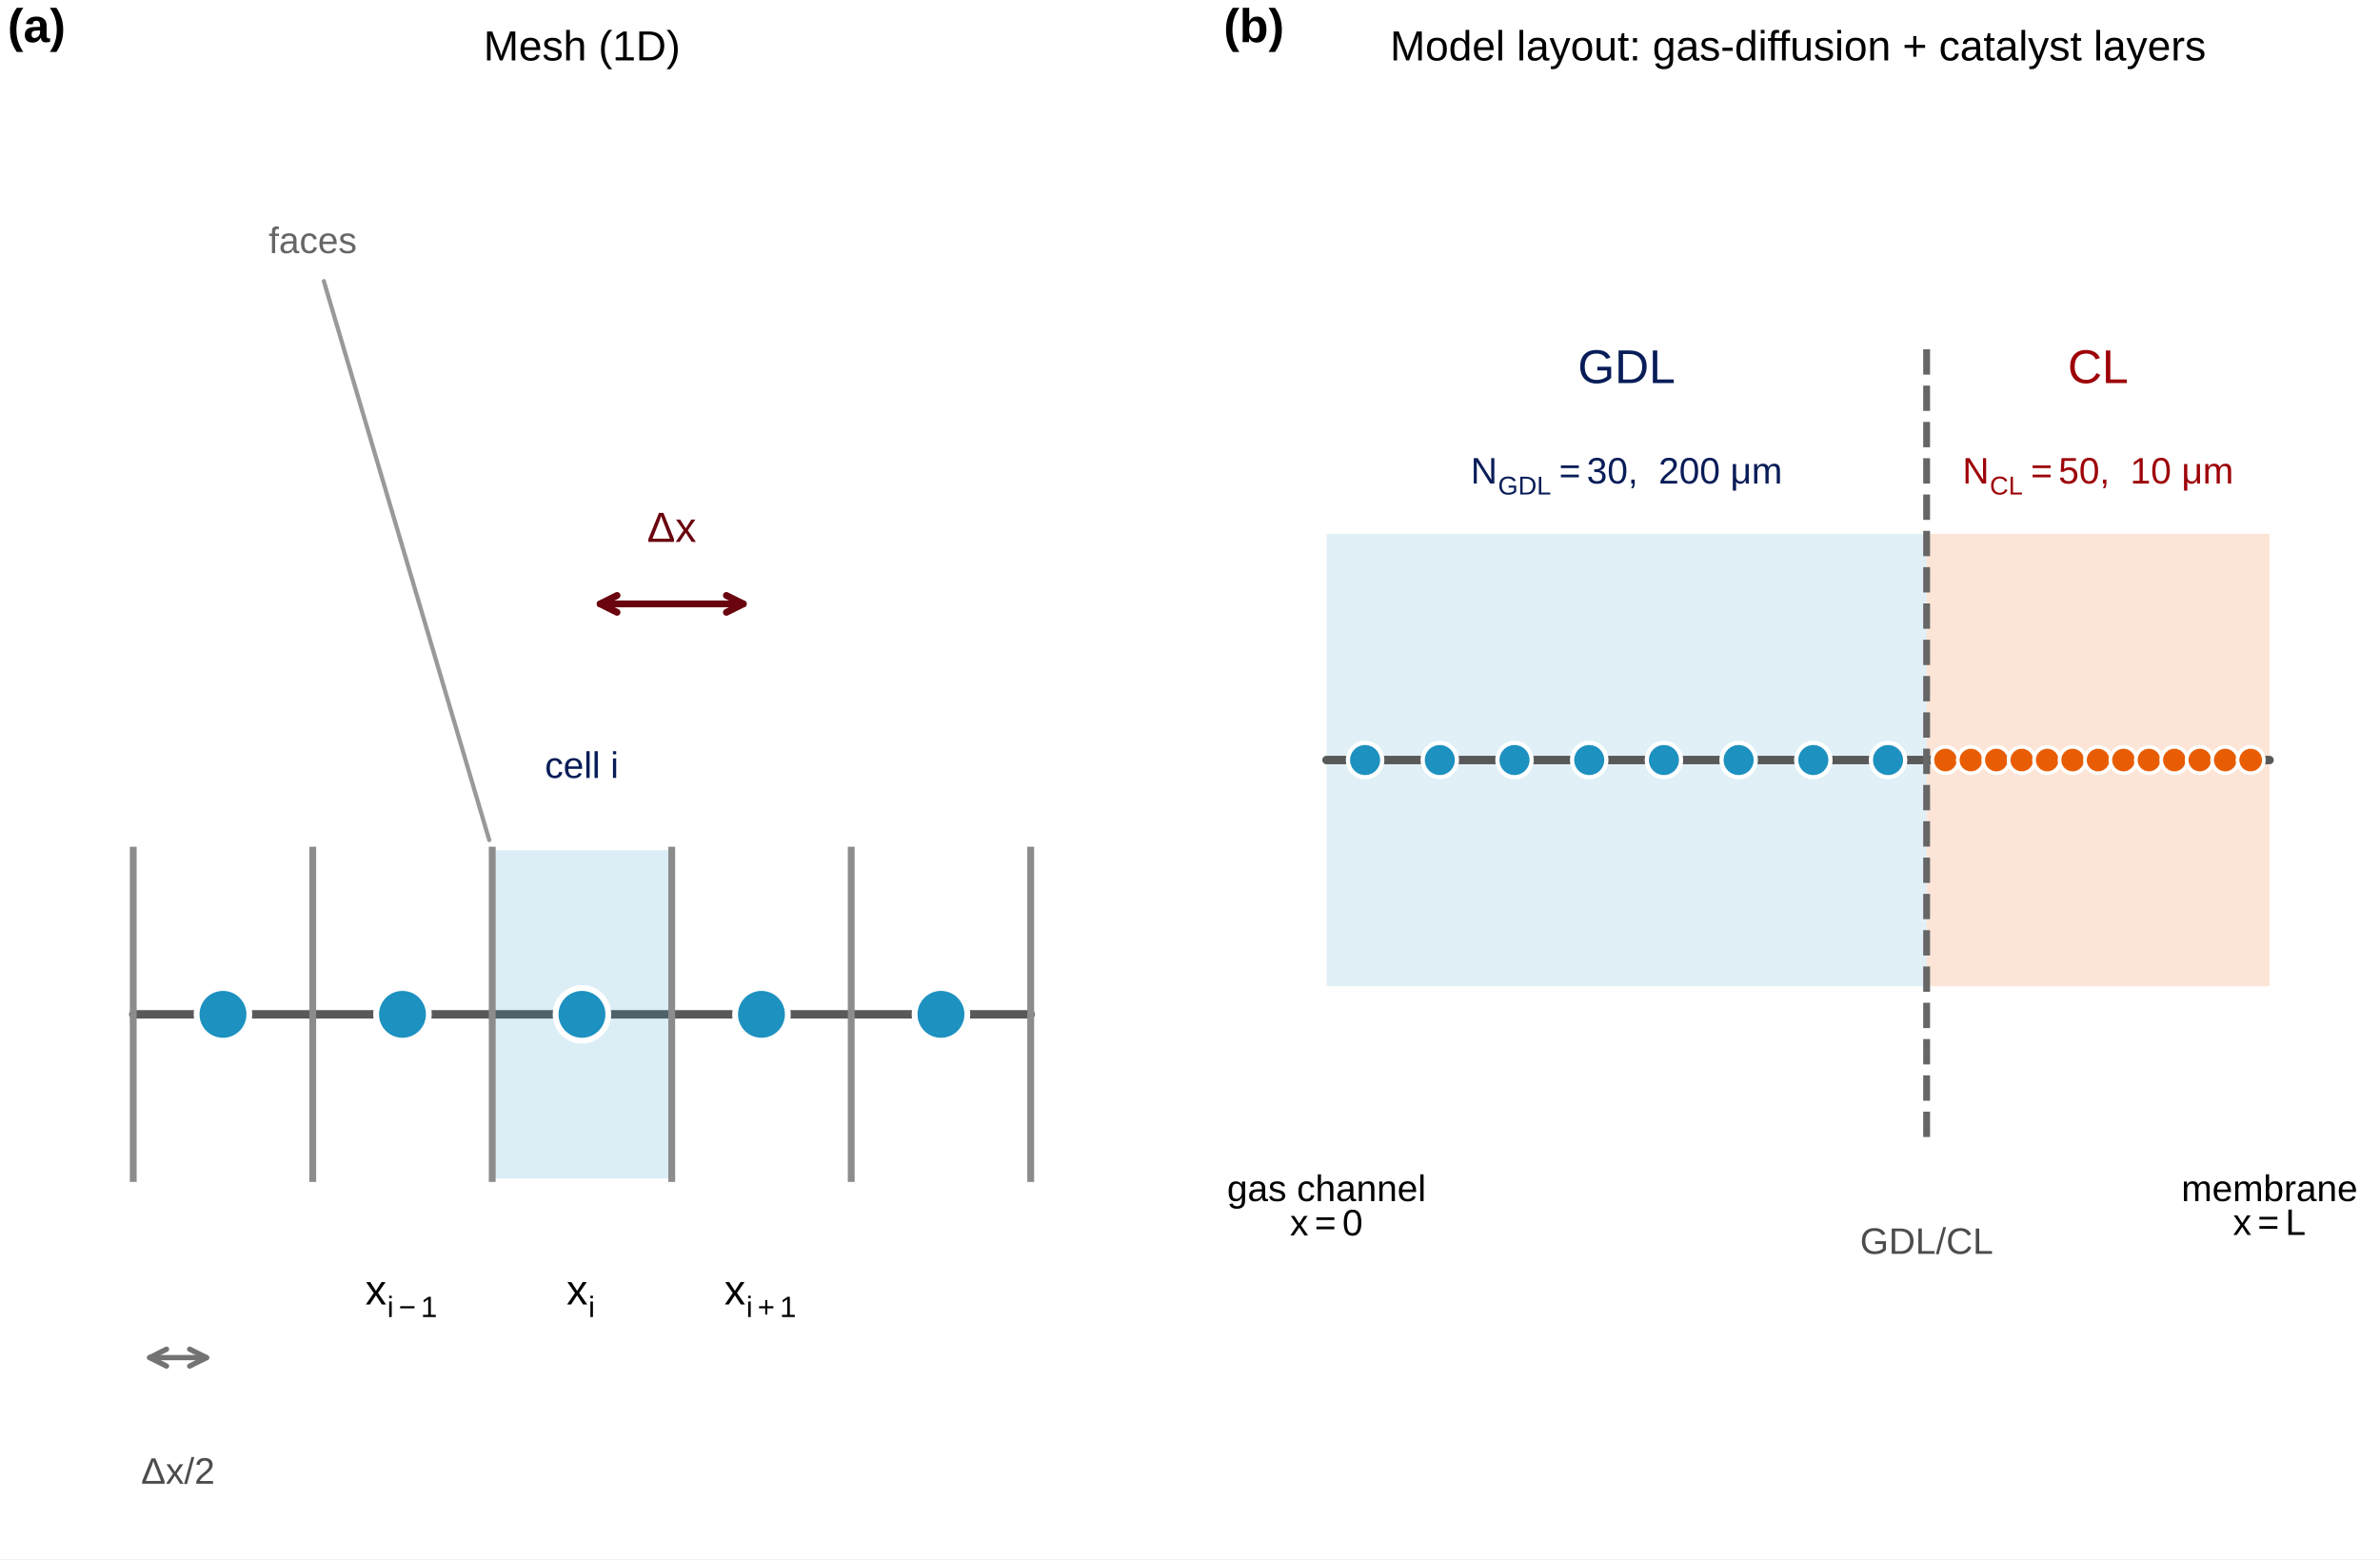
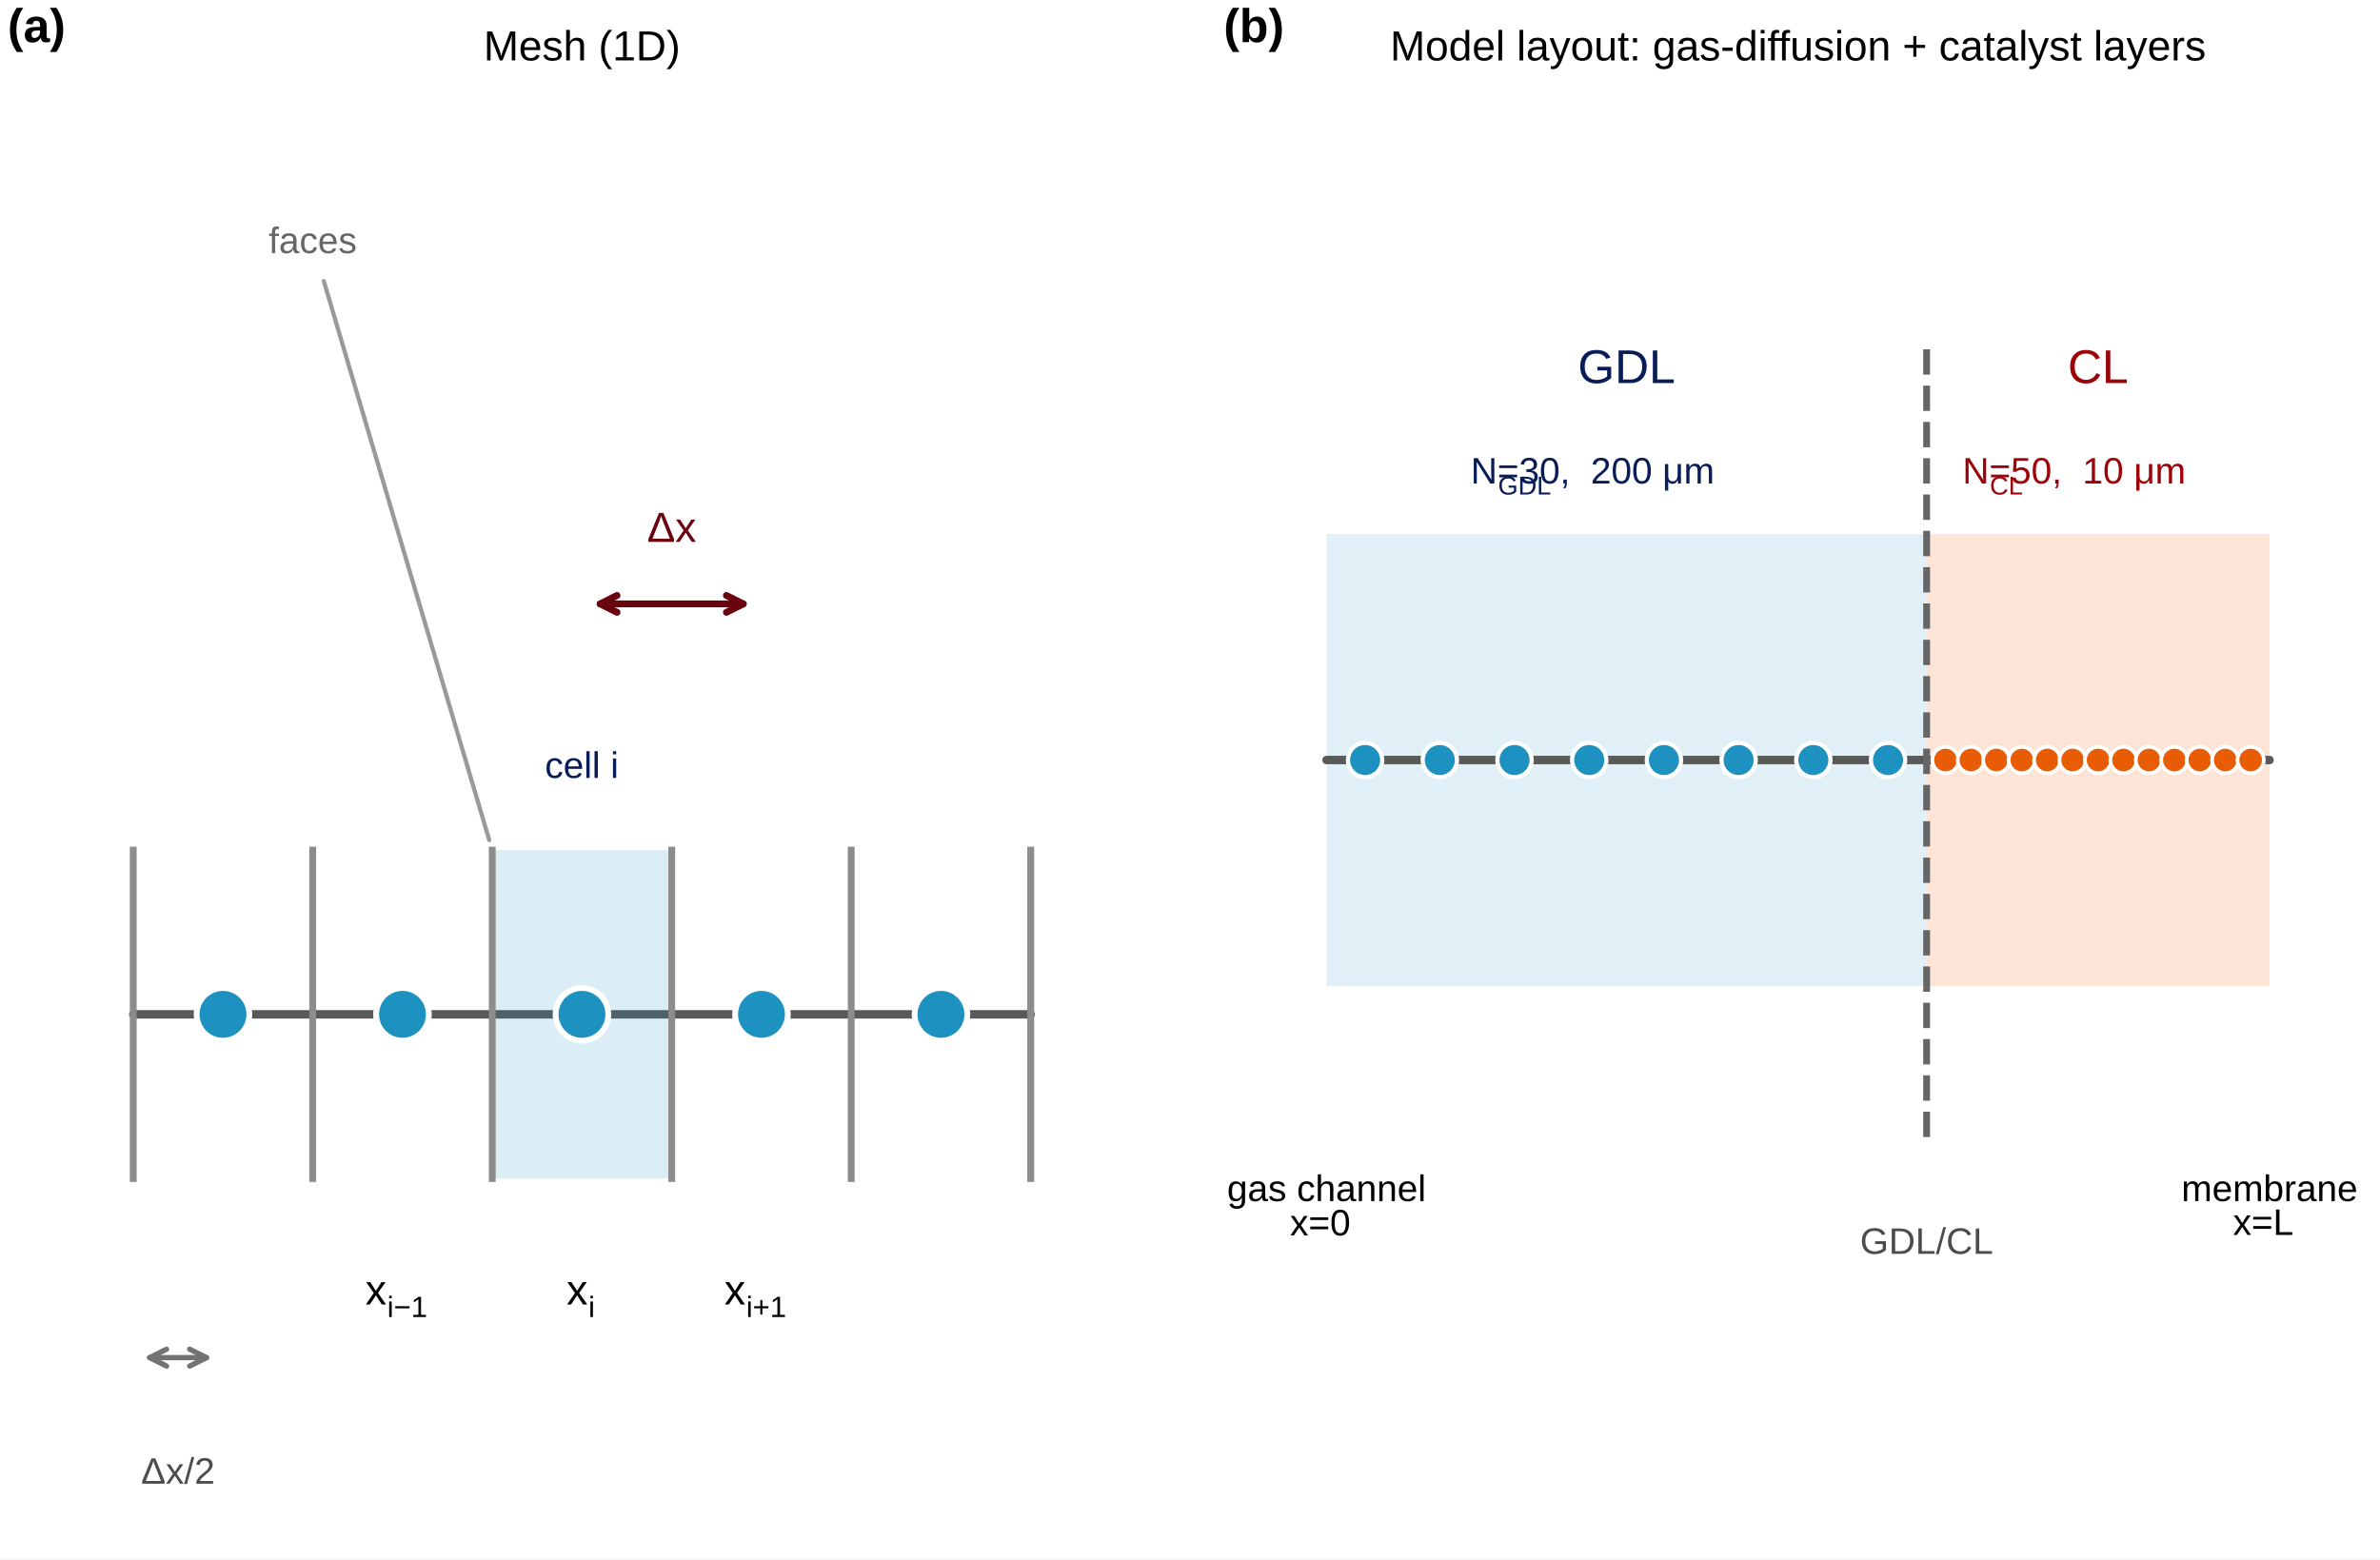
<svg xmlns="http://www.w3.org/2000/svg" xmlns:xlink="http://www.w3.org/1999/xlink" width="451.616pt" height="295.939pt" viewBox="0 0 451.616 295.939" version="1.1">
  <defs>
    <style type="text/css">*{stroke-linejoin: round; stroke-linecap: butt}</style>
  </defs>
  <g id="figure_1">
    <g id="patch_1">
      <path d="M 0 295.939  L 451.616 295.939  L 451.616 0  L 0 0  z " style="fill: #ffffff" />
    </g>
    <g id="axes_1">
      <g id="line2d_1">
-         <path d="M 25.282 192.517  L 195.582 192.517  " clip-path="url(#pb0e9d8ca44)" style="fill: none; stroke: #595959; stroke-width: 1.6; stroke-linecap: round" />
-       </g>
-       <g id="FillBetweenPolyCollection_1">
-         <defs>
-           <path id="m36b5b09e42" d="M 93.402 -134.582  L 93.402 -72.26  L 127.462 -72.26  L 127.462 -134.582  L 127.462 -134.582  L 93.402 -134.582  z " />
-         </defs>
-         <g clip-path="url(#pb0e9d8ca44)">
-           <use xlink:href="#m36b5b09e42" x="0" y="295.939" style="fill: #1d91c0; fill-opacity: 0.16" />
+         <path d="M 25.282 192.517  L 195.582 192.517  " clip-path="url(#pe575f05d2b)" style="fill: none; stroke: #595959; stroke-width: 1.6; stroke-linecap: round" />
+       </g>
+       <g id="PolyCollection_1">
+         <defs>
+           <path id="ma17f83cbb9" d="M 93.402 -134.582  L 93.402 -72.26  L 127.462 -72.26  L 127.462 -134.582  L 127.462 -134.582  L 93.402 -134.582  z " />
+         </defs>
+         <g clip-path="url(#pe575f05d2b)">
+           <use xlink:href="#ma17f83cbb9" x="0" y="295.939" style="fill: #1d91c0; fill-opacity: 0.16" />
        </g>
      </g>
      <g id="line2d_2">
-         <path d="M 25.282 223.678  L 25.282 161.356  " clip-path="url(#pb0e9d8ca44)" style="fill: none; stroke: #8c8c8c; stroke-width: 1.3; stroke-linecap: square" />
+         <path d="M 25.282 223.678  L 25.282 161.356  " clip-path="url(#pe575f05d2b)" style="fill: none; stroke: #8c8c8c; stroke-width: 1.3; stroke-linecap: square" />
      </g>
      <g id="line2d_3">
-         <path d="M 59.342 223.678  L 59.342 161.356  " clip-path="url(#pb0e9d8ca44)" style="fill: none; stroke: #8c8c8c; stroke-width: 1.3; stroke-linecap: square" />
+         <path d="M 59.342 223.678  L 59.342 161.356  " clip-path="url(#pe575f05d2b)" style="fill: none; stroke: #8c8c8c; stroke-width: 1.3; stroke-linecap: square" />
      </g>
      <g id="line2d_4">
-         <path d="M 93.402 223.678  L 93.402 161.356  " clip-path="url(#pb0e9d8ca44)" style="fill: none; stroke: #8c8c8c; stroke-width: 1.3; stroke-linecap: square" />
+         <path d="M 93.402 223.678  L 93.402 161.356  " clip-path="url(#pe575f05d2b)" style="fill: none; stroke: #8c8c8c; stroke-width: 1.3; stroke-linecap: square" />
      </g>
      <g id="line2d_5">
-         <path d="M 127.462 223.678  L 127.462 161.356  " clip-path="url(#pb0e9d8ca44)" style="fill: none; stroke: #8c8c8c; stroke-width: 1.3; stroke-linecap: square" />
+         <path d="M 127.462 223.678  L 127.462 161.356  " clip-path="url(#pe575f05d2b)" style="fill: none; stroke: #8c8c8c; stroke-width: 1.3; stroke-linecap: square" />
      </g>
      <g id="line2d_6">
-         <path d="M 161.522 223.678  L 161.522 161.356  " clip-path="url(#pb0e9d8ca44)" style="fill: none; stroke: #8c8c8c; stroke-width: 1.3; stroke-linecap: square" />
+         <path d="M 161.522 223.678  L 161.522 161.356  " clip-path="url(#pe575f05d2b)" style="fill: none; stroke: #8c8c8c; stroke-width: 1.3; stroke-linecap: square" />
      </g>
      <g id="line2d_7">
-         <path d="M 195.582 223.678  L 195.582 161.356  " clip-path="url(#pb0e9d8ca44)" style="fill: none; stroke: #8c8c8c; stroke-width: 1.3; stroke-linecap: square" />
+         <path d="M 195.582 223.678  L 195.582 161.356  " clip-path="url(#pe575f05d2b)" style="fill: none; stroke: #8c8c8c; stroke-width: 1.3; stroke-linecap: square" />
      </g>
      <g id="text_1">
        <g transform="translate(69.33197 248.4243)">
          <text>
-             <tspan x="0" y="-0.844" style="font-size: 8px; font-family: 'Arial'">x</tspan>
-             <tspan x="4.139" y="1.546" style="font-size: 5.6px; font-family: 'Arial'">i</tspan>
-             <tspan x="6.316" y="1.546" style="font-size: 5.6px; font-family: 'Arial'">−</tspan>
-             <tspan x="10.52" y="1.546" style="font-size: 5.6px; font-family: 'Arial'">1</tspan>
+             <tspan style="font: 8px 'Arial'" x="0" y="-0.844">x</tspan>
+             <tspan style="font: 5.6px 'Arial'" x="4.139 6.316 10.52" y="1.546">i−1</tspan>
          </text>
        </g>
      </g>
      <g id="text_2">
        <g transform="translate(107.512 248.4243)">
          <text>
-             <tspan x="0" y="-0.844" style="font-size: 8px; font-family: 'Arial'">x</tspan>
-             <tspan x="4.139" y="1.546" style="font-size: 5.6px; font-family: 'Arial'">i</tspan>
+             <tspan style="font: 8px 'Arial'" x="0" y="-0.844">x</tspan>
+             <tspan style="font: 5.6px 'Arial'" x="4.139" y="1.546">i</tspan>
          </text>
        </g>
      </g>
      <g id="text_3">
        <g transform="translate(137.4519 248.4243)">
          <text>
-             <tspan x="0" y="-0.844" style="font-size: 8px; font-family: 'Arial'">x</tspan>
-             <tspan x="4.139" y="1.546" style="font-size: 5.6px; font-family: 'Arial'">i</tspan>
-             <tspan x="6.316" y="1.546" style="font-size: 5.6px; font-family: 'Arial'">+</tspan>
-             <tspan x="10.52" y="1.546" style="font-size: 5.6px; font-family: 'Arial'">1</tspan>
+             <tspan style="font: 8px 'Arial'" x="0" y="-0.844">x</tspan>
+             <tspan style="font: 5.6px 'Arial'" x="4.139 6.316 10.52" y="1.546">i+1</tspan>
          </text>
        </g>
      </g>
      <g id="patch_2">
        <path d="M 113.885 114.615  Q 127.462 114.615 141.039 114.615  " style="fill: none; stroke: #6a040f; stroke-width: 1.3; stroke-linecap: round" />
        <path d="M 117.085 116.215  L 113.885 114.615  L 117.085 113.015  " style="fill: none; stroke: #6a040f; stroke-width: 1.3; stroke-linecap: round" />
        <path d="M 137.839 113.015  L 141.039 114.615  L 137.839 116.215  " style="fill: none; stroke: #6a040f; stroke-width: 1.3; stroke-linecap: round" />
      </g>
      <g id="text_4">
        <g style="fill: #6a040f" transform="translate(122.7819 103.1102)">
          <text>
-             <tspan x="0" y="-0.266" style="font-size: 8px; font-family: 'Arial'; fill: #6a040f">Δ</tspan>
-             <tspan x="5.344" y="-0.266" style="font-size: 8px; font-family: 'Arial'; fill: #6a040f">x</tspan>
+             <tspan style="font: 8px 'Arial'" x="0 5.344" y="-0.266">Δx</tspan>
          </text>
        </g>
      </g>
      <g id="patch_3">
        <path d="M 28.4 257.672  Q 33.797 257.672 39.194 257.672  " style="fill: none; stroke: #737373; stroke-linecap: round" />
        <path d="M 31.6 259.272  L 28.4 257.672  L 31.6 256.072  " style="fill: none; stroke: #737373; stroke-linecap: round" />
        <path d="M 35.994 256.072  L 39.194 257.672  L 35.994 259.272  " style="fill: none; stroke: #737373; stroke-linecap: round" />
      </g>
      <g id="text_5">
        <g style="fill: #4c4c4c" transform="translate(26.76199 282.5123)">
          <text>
-             <tspan x="0" y="-0.906" style="font-size: 7px; font-family: 'Arial'; fill: #4c4c4c">Δ</tspan>
-             <tspan x="4.676" y="-0.906" style="font-size: 7px; font-family: 'Arial'; fill: #4c4c4c">x</tspan>
-             <tspan x="8.176" y="-0.906" style="font-size: 7px; font-family: 'Arial'; fill: #4c4c4c">/</tspan>
-             <tspan x="10.121" y="-0.906" style="font-size: 7px; font-family: 'Arial'; fill: #4c4c4c">2</tspan>
+             <tspan style="font: 7px 'Arial'" x="0 4.676 8.176 10.121" y="-0.906">Δx/2</tspan>
          </text>
        </g>
      </g>
      <g id="patch_4">
        <path d="M 61.448 53.353  Q 77.142 106.397 92.835 159.442  " style="fill: none; stroke: #999999; stroke-width: 0.8; stroke-linecap: round" />
      </g>
      <g id="text_6">
-         <text style="font-size: 7px; font-family: 'Arial', 'Liberation Sans', 'DejaVu Sans', sans-serif; text-anchor: middle; fill: #666666" x="59.342" y="48.044" transform="rotate(-0 59.34197 48.04394)">faces</text>
+         <text style="fill: #666666; font: 7px 'Arial', 'Liberation Sans', 'DejaVu Sans', sans-serif; text-anchor: middle" x="59.342" y="48.044" transform="rotate(-0 59.34197 48.04394)">faces</text>
      </g>
      <g id="text_7">
        <g style="fill: #081d58" transform="translate(103.397 148.634)">
          <text>
-             <tspan x="0" y="-0.984" style="font-size: 7px; font-family: 'Arial'; fill: #081d58">c</tspan>
-             <tspan x="3.5" y="-0.984" style="font-size: 7px; font-family: 'Arial'; fill: #081d58">e</tspan>
-             <tspan x="7.393" y="-0.984" style="font-size: 7px; font-family: 'Arial'; fill: #081d58">l</tspan>
-             <tspan x="8.948" y="-0.984" style="font-size: 7px; font-family: 'Arial'; fill: #081d58">l</tspan>
-             <tspan x="10.503" y="-0.984" style="font-size: 7px; font-family: 'Arial'; fill: #081d58"> </tspan>
-             <tspan x="12.448" y="-0.984" style="font-size: 7px; font-family: 'Arial'; fill: #081d58">i</tspan>
+             <tspan style="font: 7px 'Arial'" x="0 3.5 7.393 8.948 10.503 12.448" y="-0.984">cell i</tspan>
          </text>
        </g>
      </g>
      <g id="text_8">
-         <text style="font-weight: 700; font-size: 9px; font-family: 'Arial', 'Liberation Sans', 'DejaVu Sans', sans-serif; text-anchor: start" x="1.44" y="7.992" transform="rotate(-0 1.44 7.991719)">(a)</text>
+         <text style="font: 700 9px 'Arial', 'Liberation Sans', 'DejaVu Sans', sans-serif; text-anchor: start" x="1.44" y="7.992" transform="rotate(-0 1.44 7.991719)">(a)</text>
      </g>
      <g id="text_9">
-         <text style="font-size: 8px; font-family: 'Arial', 'Liberation Sans', 'DejaVu Sans', sans-serif; text-anchor: middle" x="110.432" y="11.467" transform="rotate(-0 110.432 11.46658)">Mesh (1D)</text>
+         <text style="font: 8px 'Arial', 'Liberation Sans', 'DejaVu Sans', sans-serif; text-anchor: middle" x="110.432" y="11.467" transform="rotate(-0 110.432 11.46658)">Mesh (1D)</text>
      </g>
      <g id="line2d_8">
        <defs>
-           <path id="m9d1e52880a" d="M 0 5  C 1.326 5 2.598 4.473 3.536 3.536  C 4.473 2.598 5 1.326 5 0  C 5 -1.326 4.473 -2.598 3.536 -3.536  C 2.598 -4.473 1.326 -5 0 -5  C -1.326 -5 -2.598 -4.473 -3.536 -3.536  C -4.473 -2.598 -5 -1.326 -5 0  C -5 1.326 -4.473 2.598 -3.536 3.536  C -2.598 4.473 -1.326 5 0 5  z " style="stroke: #ffffff; stroke-width: 1.1" />
-         </defs>
-         <g clip-path="url(#pb0e9d8ca44)">
-           <use xlink:href="#m9d1e52880a" x="42.312" y="192.517" style="fill: #1d91c0; stroke: #ffffff; stroke-width: 1.1" />
-           <use xlink:href="#m9d1e52880a" x="76.372" y="192.517" style="fill: #1d91c0; stroke: #ffffff; stroke-width: 1.1" />
-           <use xlink:href="#m9d1e52880a" x="110.432" y="192.517" style="fill: #1d91c0; stroke: #ffffff; stroke-width: 1.1" />
-           <use xlink:href="#m9d1e52880a" x="144.492" y="192.517" style="fill: #1d91c0; stroke: #ffffff; stroke-width: 1.1" />
-           <use xlink:href="#m9d1e52880a" x="178.552" y="192.517" style="fill: #1d91c0; stroke: #ffffff; stroke-width: 1.1" />
+           <path id="m6f1a229d82" d="M 0 5  C 1.326 5 2.598 4.473 3.536 3.536  C 4.473 2.598 5 1.326 5 0  C 5 -1.326 4.473 -2.598 3.536 -3.536  C 2.598 -4.473 1.326 -5 0 -5  C -1.326 -5 -2.598 -4.473 -3.536 -3.536  C -4.473 -2.598 -5 -1.326 -5 0  C -5 1.326 -4.473 2.598 -3.536 3.536  C -2.598 4.473 -1.326 5 0 5  z " style="stroke: #ffffff; stroke-width: 1.1" />
+         </defs>
+         <g clip-path="url(#pe575f05d2b)">
+           <use xlink:href="#m6f1a229d82" x="42.312" y="192.517" style="fill: #1d91c0; stroke: #ffffff; stroke-width: 1.1" />
+           <use xlink:href="#m6f1a229d82" x="76.372" y="192.517" style="fill: #1d91c0; stroke: #ffffff; stroke-width: 1.1" />
+           <use xlink:href="#m6f1a229d82" x="110.432" y="192.517" style="fill: #1d91c0; stroke: #ffffff; stroke-width: 1.1" />
+           <use xlink:href="#m6f1a229d82" x="144.492" y="192.517" style="fill: #1d91c0; stroke: #ffffff; stroke-width: 1.1" />
+           <use xlink:href="#m6f1a229d82" x="178.552" y="192.517" style="fill: #1d91c0; stroke: #ffffff; stroke-width: 1.1" />
        </g>
      </g>
    </g>
    <g id="axes_2">
-       <g id="FillBetweenPolyCollection_2">
-         <defs>
-           <path id="md4bdfd1143" d="M 251.713 -194.616  L 251.713 -108.76  L 365.586 -108.76  L 365.586 -194.616  L 365.586 -194.616  L 251.713 -194.616  z " />
-         </defs>
-         <g clip-path="url(#pbd028bf33b)">
-           <use xlink:href="#md4bdfd1143" x="0" y="295.939" style="fill: #1d91c0; fill-opacity: 0.13" />
-         </g>
-       </g>
-       <g id="FillBetweenPolyCollection_3">
-         <defs>
-           <path id="m4097df6dd4" d="M 365.586 -194.616  L 365.586 -108.76  L 430.655 -108.76  L 430.655 -194.616  L 430.655 -194.616  L 365.586 -194.616  z " />
-         </defs>
-         <g clip-path="url(#pbd028bf33b)">
-           <use xlink:href="#m4097df6dd4" x="0" y="295.939" style="fill: #e85d04; fill-opacity: 0.16" />
+       <g id="PolyCollection_2">
+         <defs>
+           <path id="me94a1f6469" d="M 251.713 -194.616  L 251.713 -108.76  L 365.586 -108.76  L 365.586 -194.616  L 365.586 -194.616  L 251.713 -194.616  z " />
+         </defs>
+         <g clip-path="url(#pc2fed86474)">
+           <use xlink:href="#me94a1f6469" x="0" y="295.939" style="fill: #1d91c0; fill-opacity: 0.13" />
+         </g>
+       </g>
+       <g id="PolyCollection_3">
+         <defs>
+           <path id="m95958b6f28" d="M 365.586 -194.616  L 365.586 -108.76  L 430.655 -108.76  L 430.655 -194.616  L 430.655 -194.616  L 365.586 -194.616  z " />
+         </defs>
+         <g clip-path="url(#pc2fed86474)">
+           <use xlink:href="#m95958b6f28" x="0" y="295.939" style="fill: #e85d04; fill-opacity: 0.16" />
        </g>
      </g>
      <g id="line2d_9">
-         <path d="M 251.713 144.251  L 430.655 144.251  " clip-path="url(#pbd028bf33b)" style="fill: none; stroke: #595959; stroke-width: 1.6; stroke-linecap: round" />
+         <path d="M 251.713 144.251  L 430.655 144.251  " clip-path="url(#pc2fed86474)" style="fill: none; stroke: #595959; stroke-width: 1.6; stroke-linecap: round" />
      </g>
      <g id="line2d_10">
-         <path d="M 365.586 215.797  L 365.586 65.549  " clip-path="url(#pbd028bf33b)" style="fill: none; stroke-dasharray: 4.81,2.08; stroke-dashoffset: 0; stroke: #666666; stroke-width: 1.3" />
+         <path d="M 365.586 215.797  L 365.586 65.549  " clip-path="url(#pc2fed86474)" style="fill: none; stroke-dasharray: 4.81,2.08; stroke-dashoffset: 0; stroke: #666666; stroke-width: 1.3" />
      </g>
      <g id="line2d_11">
        <defs>
-           <path id="md01b689c5e" d="M 0 3.25  C 0.862 3.25 1.689 2.908 2.298 2.298  C 2.908 1.689 3.25 0.862 3.25 0  C 3.25 -0.862 2.908 -1.689 2.298 -2.298  C 1.689 -2.908 0.862 -3.25 0 -3.25  C -0.862 -3.25 -1.689 -2.908 -2.298 -2.298  C -2.908 -1.689 -3.25 -0.862 -3.25 0  C -3.25 0.862 -2.908 1.689 -2.298 2.298  C -1.689 2.908 -0.862 3.25 0 3.25  z " style="stroke: #ffffff; stroke-width: 0.8" />
-         </defs>
-         <g clip-path="url(#pbd028bf33b)">
-           <use xlink:href="#md01b689c5e" x="259.034" y="144.251" style="fill: #1d91c0; stroke: #ffffff; stroke-width: 0.8" />
-           <use xlink:href="#md01b689c5e" x="273.21" y="144.251" style="fill: #1d91c0; stroke: #ffffff; stroke-width: 0.8" />
-           <use xlink:href="#md01b689c5e" x="287.386" y="144.251" style="fill: #1d91c0; stroke: #ffffff; stroke-width: 0.8" />
-           <use xlink:href="#md01b689c5e" x="301.562" y="144.251" style="fill: #1d91c0; stroke: #ffffff; stroke-width: 0.8" />
-           <use xlink:href="#md01b689c5e" x="315.738" y="144.251" style="fill: #1d91c0; stroke: #ffffff; stroke-width: 0.8" />
-           <use xlink:href="#md01b689c5e" x="329.913" y="144.251" style="fill: #1d91c0; stroke: #ffffff; stroke-width: 0.8" />
-           <use xlink:href="#md01b689c5e" x="344.089" y="144.251" style="fill: #1d91c0; stroke: #ffffff; stroke-width: 0.8" />
-           <use xlink:href="#md01b689c5e" x="358.265" y="144.251" style="fill: #1d91c0; stroke: #ffffff; stroke-width: 0.8" />
+           <path id="mb6cd7f8412" d="M 0 3.25  C 0.862 3.25 1.689 2.908 2.298 2.298  C 2.908 1.689 3.25 0.862 3.25 0  C 3.25 -0.862 2.908 -1.689 2.298 -2.298  C 1.689 -2.908 0.862 -3.25 0 -3.25  C -0.862 -3.25 -1.689 -2.908 -2.298 -2.298  C -2.908 -1.689 -3.25 -0.862 -3.25 0  C -3.25 0.862 -2.908 1.689 -2.298 2.298  C -1.689 2.908 -0.862 3.25 0 3.25  z " style="stroke: #ffffff; stroke-width: 0.8" />
+         </defs>
+         <g clip-path="url(#pc2fed86474)">
+           <use xlink:href="#mb6cd7f8412" x="259.034" y="144.251" style="fill: #1d91c0; stroke: #ffffff; stroke-width: 0.8" />
+           <use xlink:href="#mb6cd7f8412" x="273.21" y="144.251" style="fill: #1d91c0; stroke: #ffffff; stroke-width: 0.8" />
+           <use xlink:href="#mb6cd7f8412" x="287.386" y="144.251" style="fill: #1d91c0; stroke: #ffffff; stroke-width: 0.8" />
+           <use xlink:href="#mb6cd7f8412" x="301.562" y="144.251" style="fill: #1d91c0; stroke: #ffffff; stroke-width: 0.8" />
+           <use xlink:href="#mb6cd7f8412" x="315.738" y="144.251" style="fill: #1d91c0; stroke: #ffffff; stroke-width: 0.8" />
+           <use xlink:href="#mb6cd7f8412" x="329.913" y="144.251" style="fill: #1d91c0; stroke: #ffffff; stroke-width: 0.8" />
+           <use xlink:href="#mb6cd7f8412" x="344.089" y="144.251" style="fill: #1d91c0; stroke: #ffffff; stroke-width: 0.8" />
+           <use xlink:href="#mb6cd7f8412" x="358.265" y="144.251" style="fill: #1d91c0; stroke: #ffffff; stroke-width: 0.8" />
        </g>
      </g>
      <g id="line2d_12">
        <defs>
-           <path id="m6a25311d49" d="M 0 2.5  C 0.663 2.5 1.299 2.237 1.768 1.768  C 2.237 1.299 2.5 0.663 2.5 0  C 2.5 -0.663 2.237 -1.299 1.768 -1.768  C 1.299 -2.237 0.663 -2.5 0 -2.5  C -0.663 -2.5 -1.299 -2.237 -1.768 -1.768  C -2.237 -1.299 -2.5 -0.663 -2.5 0  C -2.5 0.663 -2.237 1.299 -1.768 1.768  C -1.299 2.237 -0.663 2.5 0 2.5  z " style="stroke: #ffffff; stroke-width: 0.7" />
-         </defs>
-         <g clip-path="url(#pbd028bf33b)">
-           <use xlink:href="#m6a25311d49" x="369.164" y="144.251" style="fill: #e85d04; stroke: #ffffff; stroke-width: 0.7" />
-           <use xlink:href="#m6a25311d49" x="373.99" y="144.251" style="fill: #e85d04; stroke: #ffffff; stroke-width: 0.7" />
-           <use xlink:href="#m6a25311d49" x="378.817" y="144.251" style="fill: #e85d04; stroke: #ffffff; stroke-width: 0.7" />
-           <use xlink:href="#m6a25311d49" x="383.643" y="144.251" style="fill: #e85d04; stroke: #ffffff; stroke-width: 0.7" />
-           <use xlink:href="#m6a25311d49" x="388.469" y="144.251" style="fill: #e85d04; stroke: #ffffff; stroke-width: 0.7" />
-           <use xlink:href="#m6a25311d49" x="393.295" y="144.251" style="fill: #e85d04; stroke: #ffffff; stroke-width: 0.7" />
-           <use xlink:href="#m6a25311d49" x="398.121" y="144.251" style="fill: #e85d04; stroke: #ffffff; stroke-width: 0.7" />
-           <use xlink:href="#m6a25311d49" x="402.947" y="144.251" style="fill: #e85d04; stroke: #ffffff; stroke-width: 0.7" />
-           <use xlink:href="#m6a25311d49" x="407.773" y="144.251" style="fill: #e85d04; stroke: #ffffff; stroke-width: 0.7" />
-           <use xlink:href="#m6a25311d49" x="412.599" y="144.251" style="fill: #e85d04; stroke: #ffffff; stroke-width: 0.7" />
-           <use xlink:href="#m6a25311d49" x="417.425" y="144.251" style="fill: #e85d04; stroke: #ffffff; stroke-width: 0.7" />
-           <use xlink:href="#m6a25311d49" x="422.251" y="144.251" style="fill: #e85d04; stroke: #ffffff; stroke-width: 0.7" />
-           <use xlink:href="#m6a25311d49" x="427.077" y="144.251" style="fill: #e85d04; stroke: #ffffff; stroke-width: 0.7" />
+           <path id="m11994d3cb5" d="M 0 2.5  C 0.663 2.5 1.299 2.237 1.768 1.768  C 2.237 1.299 2.5 0.663 2.5 0  C 2.5 -0.663 2.237 -1.299 1.768 -1.768  C 1.299 -2.237 0.663 -2.5 0 -2.5  C -0.663 -2.5 -1.299 -2.237 -1.768 -1.768  C -2.237 -1.299 -2.5 -0.663 -2.5 0  C -2.5 0.663 -2.237 1.299 -1.768 1.768  C -1.299 2.237 -0.663 2.5 0 2.5  z " style="stroke: #ffffff; stroke-width: 0.7" />
+         </defs>
+         <g clip-path="url(#pc2fed86474)">
+           <use xlink:href="#m11994d3cb5" x="369.164" y="144.251" style="fill: #e85d04; stroke: #ffffff; stroke-width: 0.7" />
+           <use xlink:href="#m11994d3cb5" x="373.99" y="144.251" style="fill: #e85d04; stroke: #ffffff; stroke-width: 0.7" />
+           <use xlink:href="#m11994d3cb5" x="378.817" y="144.251" style="fill: #e85d04; stroke: #ffffff; stroke-width: 0.7" />
+           <use xlink:href="#m11994d3cb5" x="383.643" y="144.251" style="fill: #e85d04; stroke: #ffffff; stroke-width: 0.7" />
+           <use xlink:href="#m11994d3cb5" x="388.469" y="144.251" style="fill: #e85d04; stroke: #ffffff; stroke-width: 0.7" />
+           <use xlink:href="#m11994d3cb5" x="393.295" y="144.251" style="fill: #e85d04; stroke: #ffffff; stroke-width: 0.7" />
+           <use xlink:href="#m11994d3cb5" x="398.121" y="144.251" style="fill: #e85d04; stroke: #ffffff; stroke-width: 0.7" />
+           <use xlink:href="#m11994d3cb5" x="402.947" y="144.251" style="fill: #e85d04; stroke: #ffffff; stroke-width: 0.7" />
+           <use xlink:href="#m11994d3cb5" x="407.773" y="144.251" style="fill: #e85d04; stroke: #ffffff; stroke-width: 0.7" />
+           <use xlink:href="#m11994d3cb5" x="412.599" y="144.251" style="fill: #e85d04; stroke: #ffffff; stroke-width: 0.7" />
+           <use xlink:href="#m11994d3cb5" x="417.425" y="144.251" style="fill: #e85d04; stroke: #ffffff; stroke-width: 0.7" />
+           <use xlink:href="#m11994d3cb5" x="422.251" y="144.251" style="fill: #e85d04; stroke: #ffffff; stroke-width: 0.7" />
+           <use xlink:href="#m11994d3cb5" x="427.077" y="144.251" style="fill: #e85d04; stroke: #ffffff; stroke-width: 0.7" />
        </g>
      </g>
      <g id="text_10">
-         <text style="font-size: 9px; font-family: 'Arial', 'Liberation Sans', 'DejaVu Sans', sans-serif; text-anchor: middle; fill: #081d58" x="308.65" y="72.704" transform="rotate(-0 308.6495 72.70395)">GDL</text>
+         <text style="fill: #081d58; font: 9px 'Arial', 'Liberation Sans', 'DejaVu Sans', sans-serif; text-anchor: middle" x="308.65" y="72.704" transform="rotate(-0 308.6495 72.70395)">GDL</text>
      </g>
      <g id="text_11">
        <g style="fill: #081d58" transform="translate(279.0745 92.73703)">
          <text>
-             <tspan x="0" y="-0.969" style="font-size: 7px; font-family: 'Arial'; fill: #081d58">N</tspan>
-             <tspan x="16.767" y="-0.969" style="font-size: 7px; font-family: 'Arial'; fill: #081d58">=</tspan>
-             <tspan x="22.021" y="-0.969" style="font-size: 7px; font-family: 'Arial'; fill: #081d58">3</tspan>
-             <tspan x="25.914" y="-0.969" style="font-size: 7px; font-family: 'Arial'; fill: #081d58">0</tspan>
-             <tspan x="29.807" y="-0.969" style="font-size: 7px; font-family: 'Arial'; fill: #081d58">,</tspan>
-             <tspan x="31.752" y="-0.969" style="font-size: 7px; font-family: 'Arial'; fill: #081d58"> </tspan>
-             <tspan x="33.697" y="-0.969" style="font-size: 7px; font-family: 'Arial'; fill: #081d58"> </tspan>
-             <tspan x="35.642" y="-0.969" style="font-size: 7px; font-family: 'Arial'; fill: #081d58">2</tspan>
-             <tspan x="39.535" y="-0.969" style="font-size: 7px; font-family: 'Arial'; fill: #081d58">0</tspan>
-             <tspan x="43.428" y="-0.969" style="font-size: 7px; font-family: 'Arial'; fill: #081d58">0</tspan>
-             <tspan x="47.321" y="-0.969" style="font-size: 7px; font-family: 'Arial'; fill: #081d58"> </tspan>
-             <tspan x="49.266" y="-0.969" style="font-size: 7px; font-family: 'Arial'; fill: #081d58">μ</tspan>
-             <tspan x="53.299" y="-0.969" style="font-size: 7px; font-family: 'Arial'; fill: #081d58">m</tspan>
-             <tspan x="5.177" y="1.122" style="font-size: 4.9px; font-family: 'Arial'; fill: #081d58">G</tspan>
-             <tspan x="8.989" y="1.122" style="font-size: 4.9px; font-family: 'Arial'; fill: #081d58">D</tspan>
-             <tspan x="12.527" y="1.122" style="font-size: 4.9px; font-family: 'Arial'; fill: #081d58">L</tspan>
+             <tspan style="font: 7px 'Arial'" x="0 16.767 22.021 25.914 29.807 31.752 33.697 35.642 39.535 43.428 47.321 49.266 53.299" y="-0.969">N=30,  200 μm</tspan>
+             <tspan style="font: 4.9px 'Arial'" x="5.177 8.989 12.527" y="1.122">GDL</tspan>
          </text>
        </g>
      </g>
      <g id="text_12">
-         <text style="font-size: 9px; font-family: 'Arial', 'Liberation Sans', 'DejaVu Sans', sans-serif; text-anchor: middle; fill: #9d0208" x="398.121" y="72.704" transform="rotate(-0 398.1205 72.70395)">CL</text>
+         <text style="fill: #9d0208; font: 9px 'Arial', 'Liberation Sans', 'DejaVu Sans', sans-serif; text-anchor: middle" x="398.121" y="72.704" transform="rotate(-0 398.1205 72.70395)">CL</text>
      </g>
      <g id="text_13">
        <g style="fill: #9d0208" transform="translate(372.3955 92.73703)">
          <text>
-             <tspan x="0" y="-0.969" style="font-size: 7px; font-family: 'Arial'; fill: #9d0208">N</tspan>
-             <tspan x="12.956" y="-0.969" style="font-size: 7px; font-family: 'Arial'; fill: #9d0208">=</tspan>
-             <tspan x="18.21" y="-0.969" style="font-size: 7px; font-family: 'Arial'; fill: #9d0208">5</tspan>
-             <tspan x="22.103" y="-0.969" style="font-size: 7px; font-family: 'Arial'; fill: #9d0208">0</tspan>
-             <tspan x="25.996" y="-0.969" style="font-size: 7px; font-family: 'Arial'; fill: #9d0208">,</tspan>
-             <tspan x="27.941" y="-0.969" style="font-size: 7px; font-family: 'Arial'; fill: #9d0208"> </tspan>
-             <tspan x="29.885" y="-0.969" style="font-size: 7px; font-family: 'Arial'; fill: #9d0208"> </tspan>
-             <tspan x="31.83" y="-0.969" style="font-size: 7px; font-family: 'Arial'; fill: #9d0208">1</tspan>
-             <tspan x="35.723" y="-0.969" style="font-size: 7px; font-family: 'Arial'; fill: #9d0208">0</tspan>
-             <tspan x="39.616" y="-0.969" style="font-size: 7px; font-family: 'Arial'; fill: #9d0208"> </tspan>
-             <tspan x="41.561" y="-0.969" style="font-size: 7px; font-family: 'Arial'; fill: #9d0208">μ</tspan>
-             <tspan x="45.594" y="-0.969" style="font-size: 7px; font-family: 'Arial'; fill: #9d0208">m</tspan>
-             <tspan x="5.177" y="1.122" style="font-size: 4.9px; font-family: 'Arial'; fill: #9d0208">C</tspan>
-             <tspan x="8.716" y="1.122" style="font-size: 4.9px; font-family: 'Arial'; fill: #9d0208">L</tspan>
+             <tspan style="font: 7px 'Arial'" x="0 12.956 18.21 22.103 25.996 27.941 29.885 31.83 35.723 39.616 41.561 45.594" y="-0.969">N=50,  10 μm</tspan>
+             <tspan style="font: 4.9px 'Arial'" x="5.177 8.716" y="1.122">CL</tspan>
          </text>
        </g>
      </g>
      <g id="text_14">
-         <text style="font-size: 7px; font-family: 'Arial', 'Liberation Sans', 'DejaVu Sans', sans-serif" transform="translate(232.8391 227.9625)">gas channel</text>
+         <text style="font: 7px 'Arial', 'Liberation Sans', 'DejaVu Sans', sans-serif" transform="translate(232.8391 227.9625)">gas channel</text>
        <g transform="translate(244.7834 235.4483)">
          <text>
-             <tspan x="0" y="-0.969" style="font-size: 7px; font-family: 'Arial'">x</tspan>
-             <tspan x="4.666" y="-0.969" style="font-size: 7px; font-family: 'Arial'">=</tspan>
-             <tspan x="9.92" y="-0.969" style="font-size: 7px; font-family: 'Arial'">0</tspan>
+             <tspan style="font: 7px 'Arial'" x="0 4.666 9.92" y="-0.969">x=0</tspan>
          </text>
        </g>
      </g>
      <g id="text_15">
-         <text style="font-size: 7px; font-family: 'Arial', 'Liberation Sans', 'DejaVu Sans', sans-serif; text-anchor: middle; fill: #4c4c4c" x="365.586" y="237.979" transform="rotate(-0 365.5856 237.979)">GDL/CL</text>
+         <text style="fill: #4c4c4c; font: 7px 'Arial', 'Liberation Sans', 'DejaVu Sans', sans-serif; text-anchor: middle" x="365.586" y="237.979" transform="rotate(-0 365.5856 237.979)">GDL/CL</text>
      </g>
      <g id="text_16">
-         <text style="font-size: 7px; font-family: 'Arial', 'Liberation Sans', 'DejaVu Sans', sans-serif" transform="translate(413.9276 227.9625)">membrane</text>
+         <text style="font: 7px 'Arial', 'Liberation Sans', 'DejaVu Sans', sans-serif" transform="translate(413.9276 227.9625)">membrane</text>
        <g transform="translate(423.7255 235.3663)">
          <text>
-             <tspan x="0" y="-0.984" style="font-size: 7px; font-family: 'Arial'">x</tspan>
-             <tspan x="4.666" y="-0.984" style="font-size: 7px; font-family: 'Arial'">=</tspan>
-             <tspan x="9.92" y="-0.984" style="font-size: 7px; font-family: 'Arial'">L</tspan>
+             <tspan style="font: 7px 'Arial'" x="0 4.666 9.92" y="-0.984">x=L</tspan>
          </text>
        </g>
      </g>
      <g id="text_17">
-         <text style="font-weight: 700; font-size: 9px; font-family: 'Arial', 'Liberation Sans', 'DejaVu Sans', sans-serif; text-anchor: start" x="232.192" y="7.992" transform="rotate(-0 232.1925 7.991719)">(b)</text>
+         <text style="font: 700 9px 'Arial', 'Liberation Sans', 'DejaVu Sans', sans-serif; text-anchor: start" x="232.192" y="7.992" transform="rotate(-0 232.1925 7.991719)">(b)</text>
      </g>
      <g id="text_18">
-         <text style="font-size: 8px; font-family: 'Arial', 'Liberation Sans', 'DejaVu Sans', sans-serif; text-anchor: middle" x="341.184" y="11.467" transform="rotate(-0 341.1845 11.46658)">Model layout: gas-diffusion + catalyst layers</text>
+         <text style="font: 8px 'Arial', 'Liberation Sans', 'DejaVu Sans', sans-serif; text-anchor: middle" x="341.184" y="11.467" transform="rotate(-0 341.1845 11.46658)">Model layout: gas-diffusion + catalyst layers</text>
      </g>
    </g>
  </g>
  <defs>
-     <clipPath id="pb0e9d8ca44">
+     <clipPath id="pe575f05d2b">
      <rect x="1.44" y="15.467" width="217.984" height="279.032" />
    </clipPath>
-     <clipPath id="pbd028bf33b">
+     <clipPath id="pc2fed86474">
      <rect x="232.192" y="15.467" width="217.984" height="279.032" />
    </clipPath>
  </defs>
</svg>
